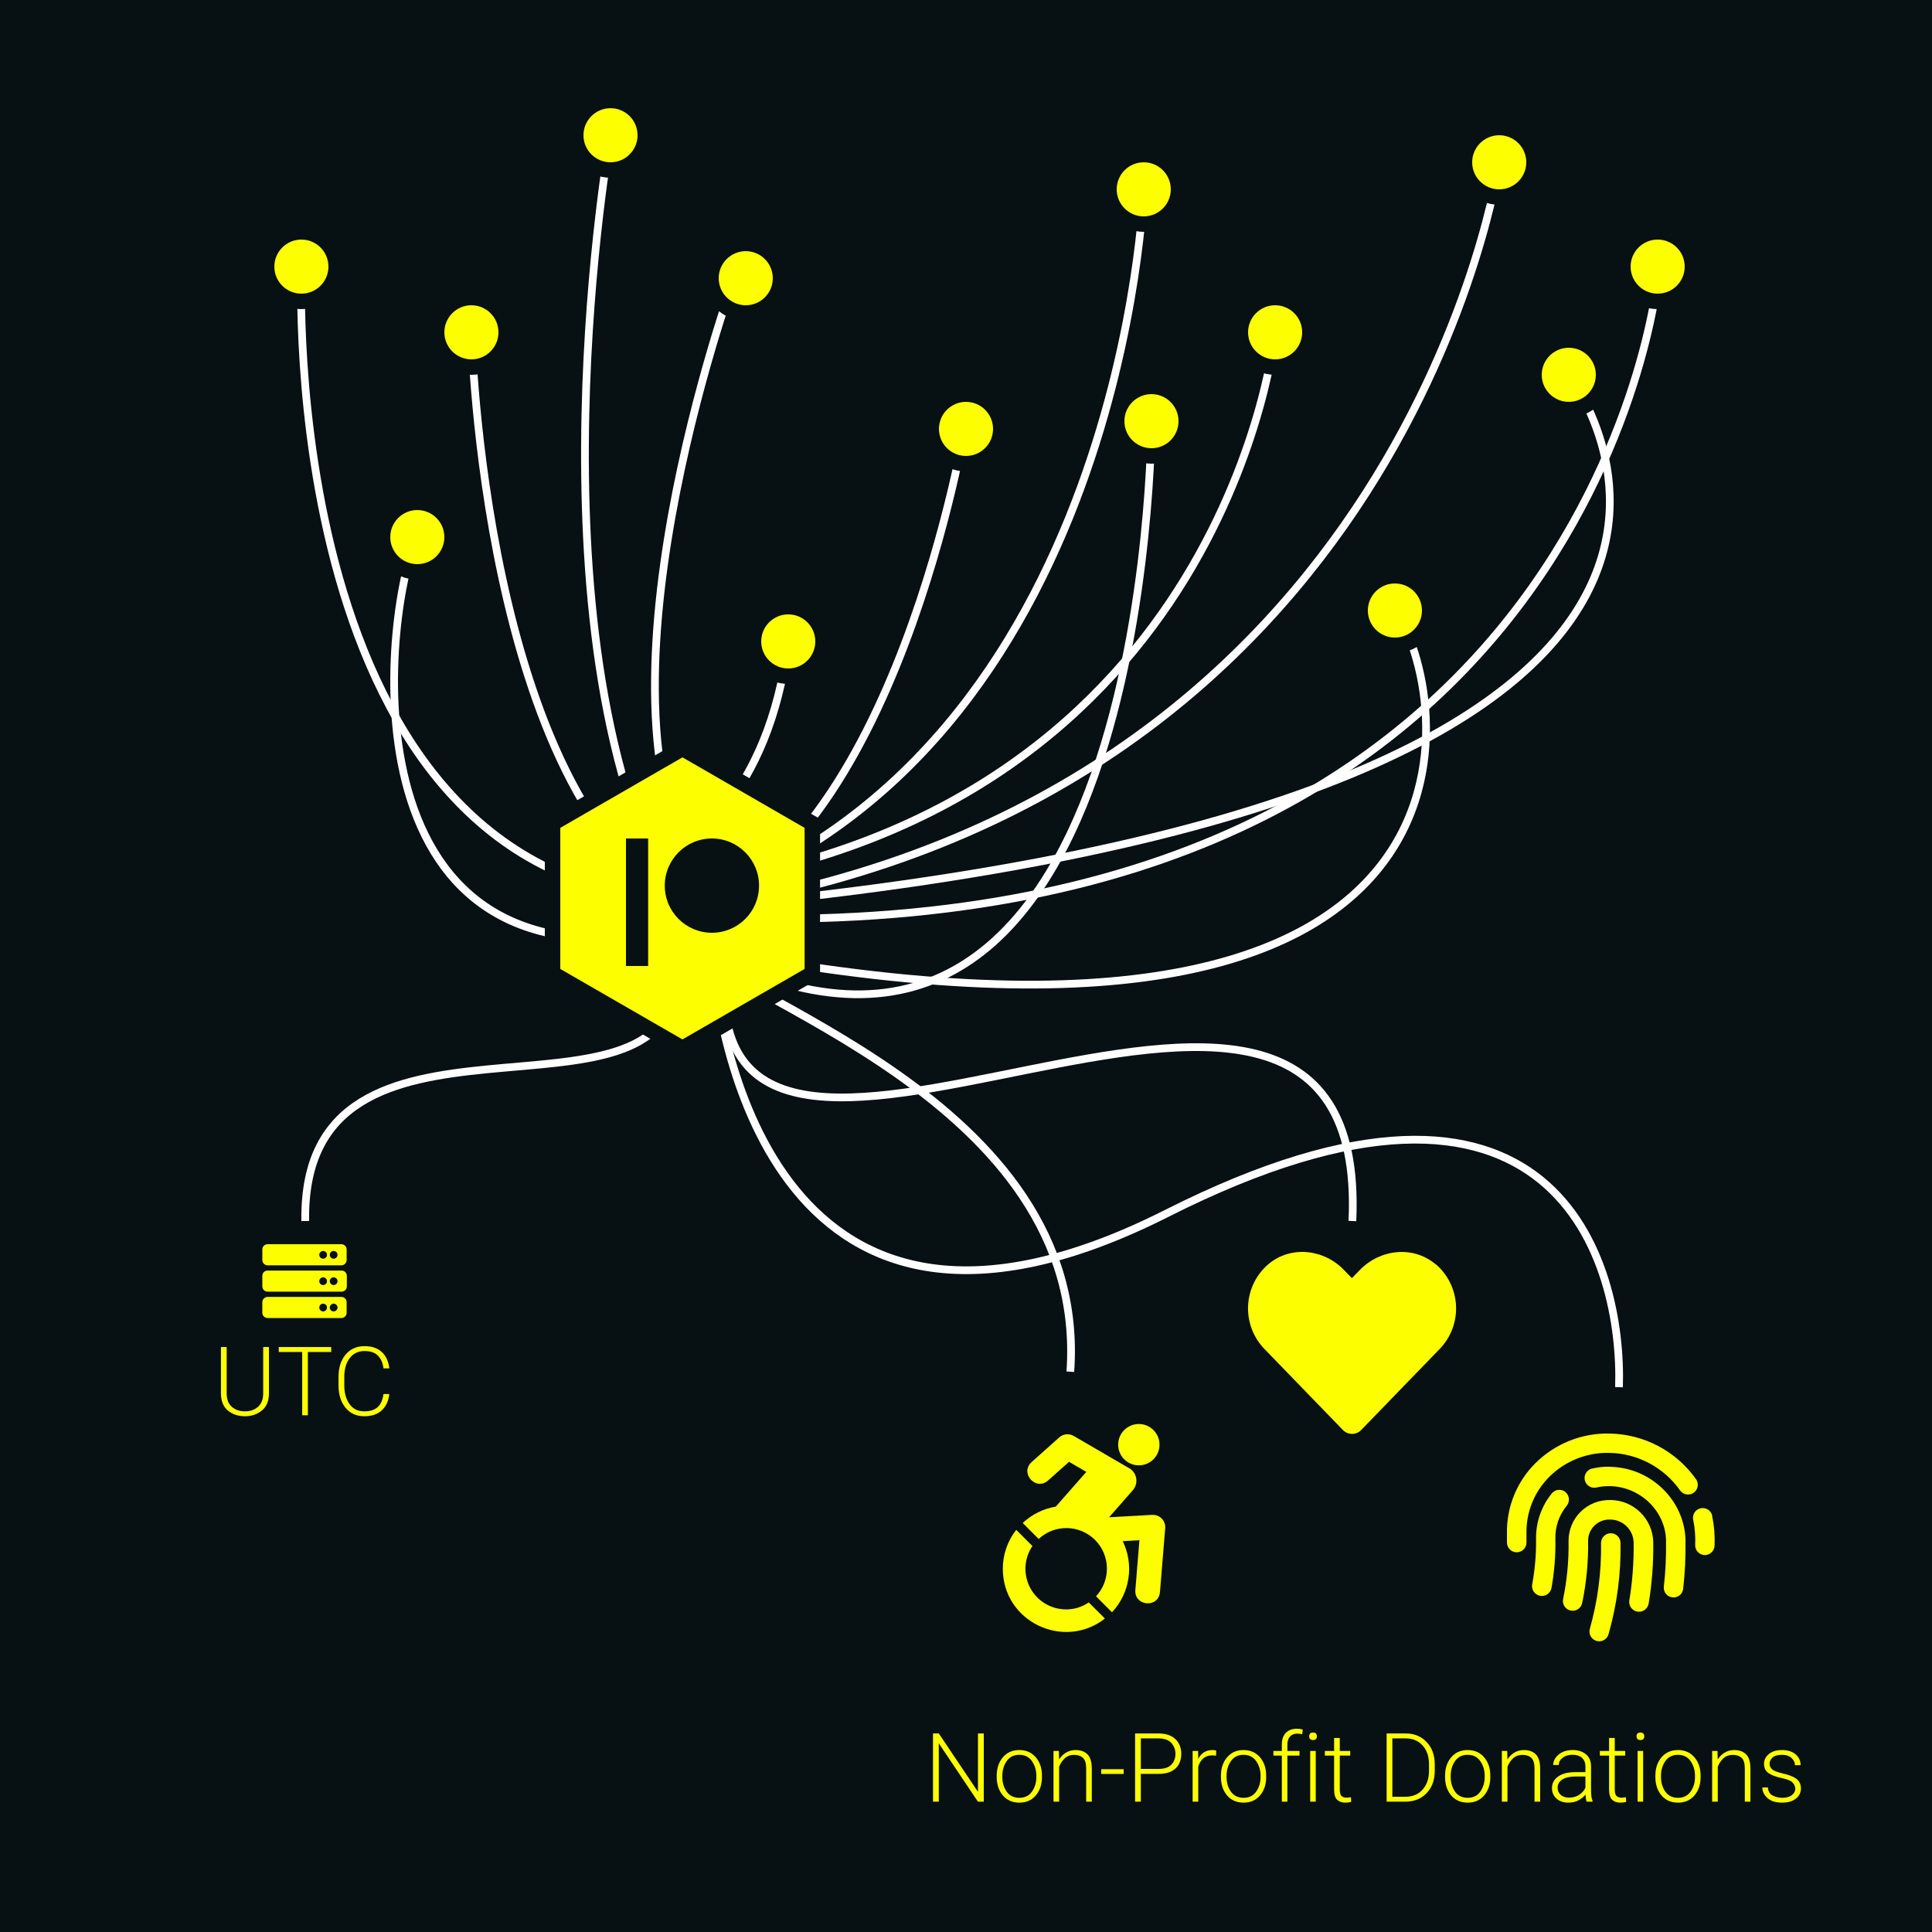
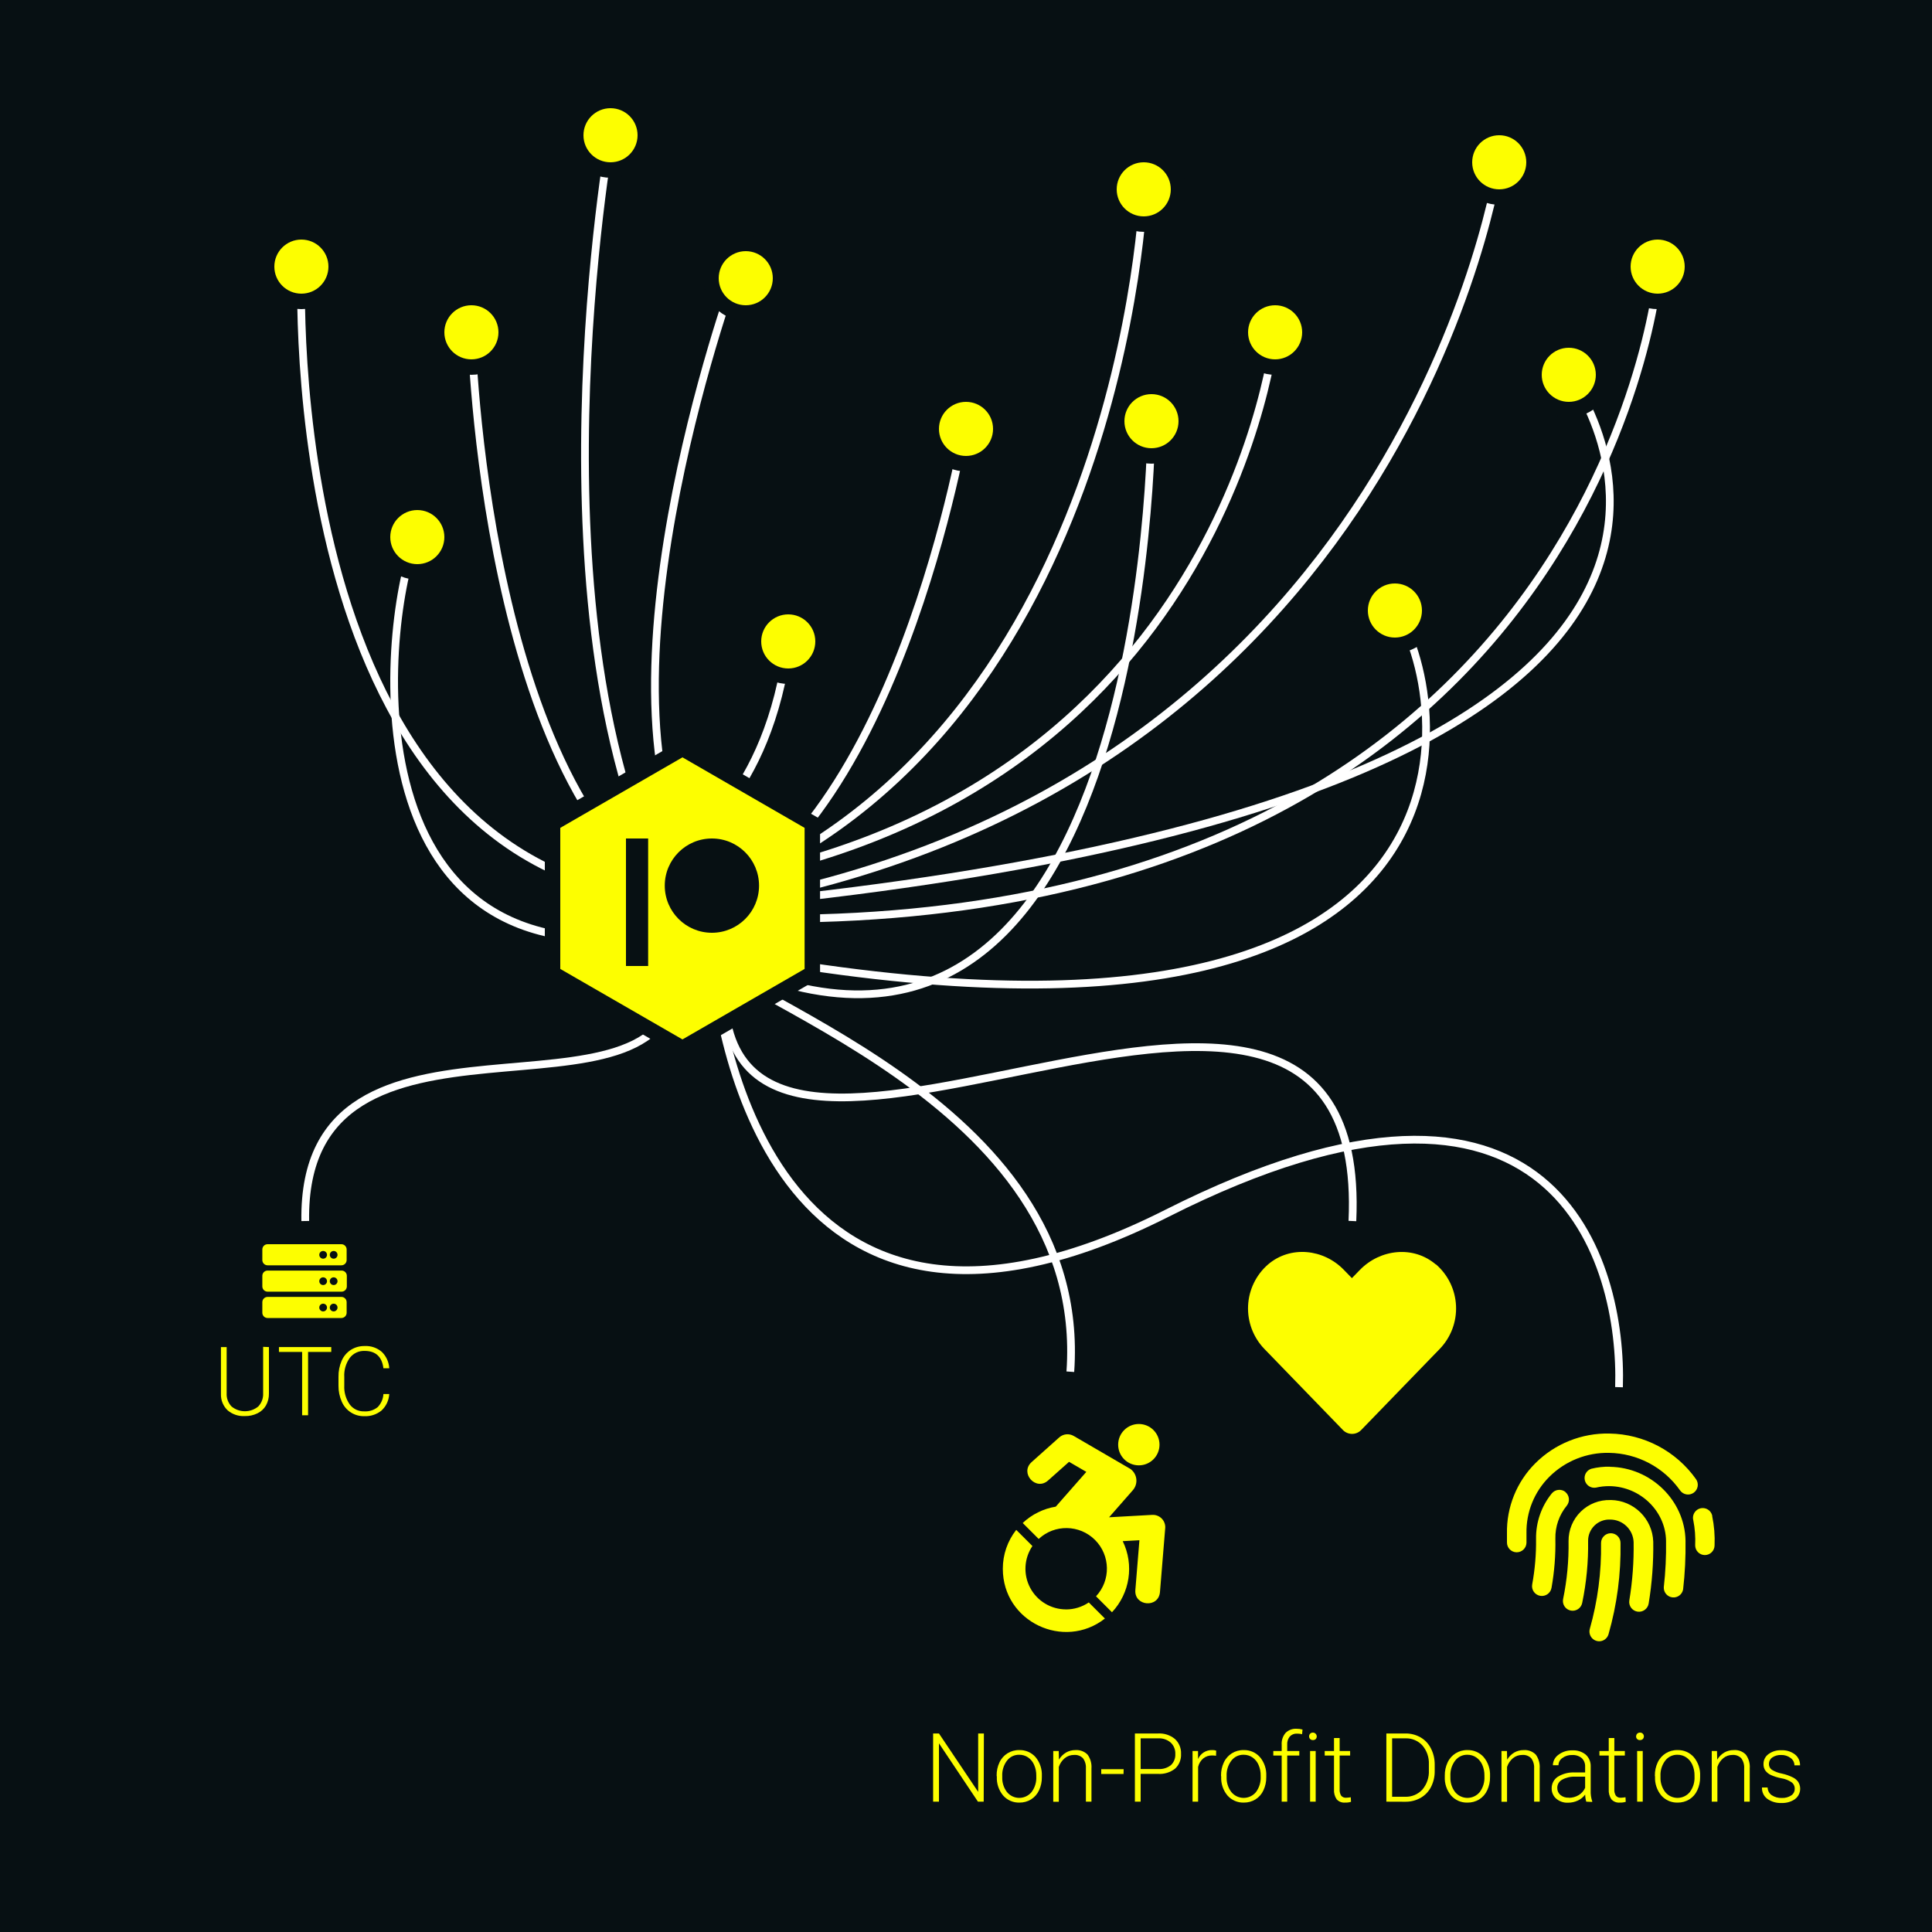
<svg xmlns="http://www.w3.org/2000/svg" viewBox="0 0 500 500">
  <defs>
-     <style>.a{fill:#071013;}.b{fill:none;stroke:#fff;stroke-miterlimit:10;stroke-width:2px;}.c,.d{fill:#fdfe00;}.d{font-size:24.82px;font-family:Roboto-Light, Roboto;font-weight:300;}.e{letter-spacing:-0.01em;}.f{letter-spacing:-0.01em;}.g{letter-spacing:0em;}</style>
+     <style>.a{fill:#071013;}.b{fill:none;stroke:#fff;stroke-miterlimit:10;stroke-width:2px;}.c{fill:#fdfe00;}</style>
  </defs>
  <rect class="a" width="500" height="500" />
  <path class="b" d="M177,233C71,229,78,69,78,69" />
  <path class="b" d="M177,235c-52-29-55-149-55-149" />
  <path class="b" d="M158,35s-22.58,127,15.71,198" />
  <path class="b" d="M406,97s85,110-226,138" />
  <path class="b" d="M429,72S411.76,251,174.88,237" />
  <path class="b" d="M330,86S318,208,180,229" />
  <path class="b" d="M388,42S364.55,206,182.27,235" />
  <path class="b" d="M296,49s-5,145-116,184" />
  <path class="b" d="M177,237.13C232,220.25,250,109,250,109" />
  <path class="b" d="M190,72s-40.45,111.39-7.73,157.2" />
  <path class="b" d="M298,109s0,199-118,136" />
  <path class="b" d="M108,139c-8,16-22,119,66,102" />
  <path class="b" d="M176.62,219.08S199,207,204,166" />
  <path class="b" d="M175,253c-1.16,43.28-97-1-96,63" />
  <path class="b" d="M350,316c5-110-176.58,29.38-161.68-70.41" />
  <path class="b" d="M177,243c9,15,105,41,100,112" />
  <path class="b" d="M184.24,247.17C186,269,201,365,302,314s118,13,117,45" />
  <path class="b" d="M361,158c14,19,35,130-181,87" />
  <circle class="c" cx="78" cy="69" r="9" />
  <path class="a" d="M78,62a7,7,0,1,1-7,7,7,7,0,0,1,7-7m0-4A11,11,0,1,0,89,69,11,11,0,0,0,78,58Z" />
  <circle class="c" cx="122" cy="86" r="9" />
  <path class="a" d="M122,79a7,7,0,1,1-7,7,7,7,0,0,1,7-7m0-4a11,11,0,1,0,11,11,11,11,0,0,0-11-11Z" />
  <circle class="c" cx="108" cy="139" r="9" />
  <path class="a" d="M108,132a7,7,0,1,1-7,7,7,7,0,0,1,7-7m0-4a11,11,0,1,0,11,11,11,11,0,0,0-11-11Z" />
  <circle class="c" cx="158" cy="35" r="9" />
  <path class="a" d="M158,28a7,7,0,1,1-7,7,7,7,0,0,1,7-7m0-4a11,11,0,1,0,11,11,11,11,0,0,0-11-11Z" />
  <circle class="c" cx="193" cy="72" r="9" />
  <path class="a" d="M193,65a7,7,0,1,1-7,7,7,7,0,0,1,7-7m0-4a11,11,0,1,0,11,11,11,11,0,0,0-11-11Z" />
  <circle class="c" cx="250" cy="111" r="9" />
  <path class="a" d="M250,104a7,7,0,1,1-7,7,7,7,0,0,1,7-7m0-4a11,11,0,1,0,11,11,11,11,0,0,0-11-11Z" />
  <circle class="c" cx="296" cy="49" r="9" />
  <path class="a" d="M296,42a7,7,0,1,1-7,7,7,7,0,0,1,7-7m0-4a11,11,0,1,0,11,11,11,11,0,0,0-11-11Z" />
  <circle class="c" cx="330" cy="86" r="9" />
  <path class="a" d="M330,79a7,7,0,1,1-7,7,7,7,0,0,1,7-7m0-4a11,11,0,1,0,11,11,11,11,0,0,0-11-11Z" />
  <circle class="c" cx="298" cy="109" r="9" />
  <path class="a" d="M298,102a7,7,0,1,1-7,7,7,7,0,0,1,7-7m0-4a11,11,0,1,0,11,11,11,11,0,0,0-11-11Z" />
  <circle class="c" cx="388" cy="42" r="9" />
  <path class="a" d="M388,35a7,7,0,1,1-7,7,7,7,0,0,1,7-7m0-4a11,11,0,1,0,11,11,11,11,0,0,0-11-11Z" />
  <circle class="c" cx="429" cy="69" r="9" />
  <path class="a" d="M429,62a7,7,0,1,1-7,7,7,7,0,0,1,7-7m0-4a11,11,0,1,0,11,11,11,11,0,0,0-11-11Z" />
  <circle class="c" cx="406" cy="97" r="9" />
  <path class="a" d="M406,90a7,7,0,1,1-7,7,7,7,0,0,1,7-7m0-4a11,11,0,1,0,11,11,11,11,0,0,0-11-11Z" />
  <circle class="c" cx="361" cy="158" r="9" />
  <path class="a" d="M361,151a7,7,0,1,1-7,7,7,7,0,0,1,7-7m0-4a11,11,0,1,0,11,11,11,11,0,0,0-11-11Z" />
  <polygon class="c" points="143 251.92 143 213.1 176.62 193.69 210.23 213.1 210.23 251.92 176.62 271.33 143 251.92" />
  <path class="a" d="M176.62,196l31.61,18.25v36.51L176.62,269,145,250.76V214.25L176.62,196m0-4.62-2,1.16L143,210.79l-2,1.15v41.13l2,1.16,31.62,18.25,2,1.16,2-1.16,31.61-18.25,2-1.16V211.94l-2-1.15-31.61-18.25-2-1.16Z" />
  <rect class="a" x="162" y="217" width="5.74" height="33" />
  <circle class="a" cx="184.24" cy="229.2" r="12.2" />
  <circle class="c" cx="204" cy="166" r="9" />
  <path class="a" d="M204,159a7,7,0,1,1-7,7,7,7,0,0,1,7-7m0-4a11,11,0,1,0,11,11,11,11,0,0,0-11-11Z" />
-   <text class="d" transform="translate(55.21 366.27)">U<tspan class="e" x="16.31" y="0">T</tspan>
-     <tspan x="30.8" y="0">C</tspan>
-   </text>
-   <text class="d" transform="translate(239.21 466.27)">Non-P<tspan class="f" x="67.55" y="0">r</tspan>
-     <tspan class="g" x="75.66" y="0">ofit Donations</tspan>
-   </text>
+   <path class="c" d="M69.6,348.62v12.05a6.07,6.07,0,0,1-.79,3.1,5.06,5.06,0,0,1-2.19,2,7,7,0,0,1-3.24.71A6.33,6.33,0,0,1,58.92,365a5.55,5.55,0,0,1-1.74-4.21V348.62h1.48v11.94A4.58,4.58,0,0,0,59.93,364a5.45,5.45,0,0,0,6.9,0,4.61,4.61,0,0,0,1.27-3.44v-12Z" />
+   <path class="c" d="M85.73,349.88h-6v16.39H78.19V349.88h-6v-1.26H85.73Z" />
+   <path class="c" d="M100.74,360.77a6.32,6.32,0,0,1-2,4.27,6.61,6.61,0,0,1-4.5,1.47,6.16,6.16,0,0,1-3.47-1,6.28,6.28,0,0,1-2.33-2.78,9.92,9.92,0,0,1-.84-4.11v-2.3a10,10,0,0,1,.82-4.16,6.32,6.32,0,0,1,2.37-2.81,6.46,6.46,0,0,1,3.56-1,6.32,6.32,0,0,1,4.48,1.53,6.44,6.44,0,0,1,1.91,4.23H99.23q-.56-4.5-4.88-4.5a4.62,4.62,0,0,0-3.82,1.8,7.77,7.77,0,0,0-1.43,5v2.16a7.78,7.78,0,0,0,1.39,4.87,4.45,4.45,0,0,0,3.75,1.82,5,5,0,0,0,3.53-1.12,5.36,5.36,0,0,0,1.46-3.36Z" />
+   <path class="c" d="M254.58,466.27h-1.49L243,451.17v15.1h-1.51V448.62H243l10.15,15.12V448.62h1.48Z" />
+   <path class="c" d="M257.93,459.52a7.72,7.72,0,0,1,.73-3.41,5.5,5.5,0,0,1,5.11-3.19,5.4,5.4,0,0,1,4.24,1.83,7.11,7.11,0,0,1,1.62,4.87v.3a7.73,7.73,0,0,1-.73,3.42,5.51,5.51,0,0,1-2.06,2.35,5.69,5.69,0,0,1-3,.82,5.4,5.4,0,0,1-4.23-1.83,7.06,7.06,0,0,1-1.63-4.87Zm1.45.4a6,6,0,0,0,1.22,3.86,4.11,4.11,0,0,0,6.37,0,6.1,6.1,0,0,0,1.22-4v-.28a6.53,6.53,0,0,0-.56-2.75,4.43,4.43,0,0,0-1.56-1.93,4,4,0,0,0-2.3-.69,3.87,3.87,0,0,0-3.16,1.52,6.14,6.14,0,0,0-1.23,4Z" />
+   <path class="c" d="M274,453.16l.05,2.24a5.26,5.26,0,0,1,1.84-1.85,4.85,4.85,0,0,1,2.44-.63,4,4,0,0,1,3.14,1.18,5.41,5.41,0,0,1,1,3.57v8.6h-1.44v-8.62a4,4,0,0,0-.75-2.61,2.9,2.9,0,0,0-2.34-.86,3.69,3.69,0,0,0-2.39.84,4.93,4.93,0,0,0-1.53,2.27v9h-1.44V453.16Z" />
+   <path class="c" d="M290.77,459.1H285v-1.23h5.8Z" />
+   <path class="c" d="M295.2,459.08v7.19h-1.49V448.62h6a6.31,6.31,0,0,1,4.34,1.41,4.91,4.91,0,0,1,1.6,3.87,4.82,4.82,0,0,1-1.54,3.83,6.51,6.51,0,0,1-4.44,1.35Zm0-1.26h4.52a4.77,4.77,0,0,0,3.31-1,3.68,3.68,0,0,0,1.14-2.87A3.83,3.83,0,0,0,303,451a4.54,4.54,0,0,0-3.22-1.12H295.2Z" />
+   <path class="c" d="M314.71,454.39a6.08,6.08,0,0,0-1-.08,3.52,3.52,0,0,0-2.3.76,4.1,4.1,0,0,0-1.34,2.2v9h-1.44V453.16h1.42l0,2.08a3.86,3.86,0,0,1,3.7-2.32,2.54,2.54,0,0,1,1,.15Z" />
+   <path class="c" d="M316,459.52a7.72,7.72,0,0,1,.73-3.41,5.5,5.5,0,0,1,5.11-3.19,5.39,5.39,0,0,1,4.24,1.83,7.06,7.06,0,0,1,1.63,4.87v.3a7.74,7.74,0,0,1-.74,3.42,5.38,5.38,0,0,1-2.06,2.35,5.68,5.68,0,0,1-3,.82,5.42,5.42,0,0,1-4.24-1.83,7.06,7.06,0,0,1-1.63-4.87Zm1.45.4a6,6,0,0,0,1.22,3.86,4.12,4.12,0,0,0,6.38,0,6.16,6.16,0,0,0,1.21-4v-.28a6.69,6.69,0,0,0-.55-2.75,4.45,4.45,0,0,0-1.57-1.93,4,4,0,0,0-2.3-.69,3.87,3.87,0,0,0-3.16,1.52,6.14,6.14,0,0,0-1.23,4Z" />
+   <path class="c" d="M331.7,466.27V454.34h-2.17v-1.18h2.17v-1.59a4.29,4.29,0,0,1,1-3.09,3.73,3.73,0,0,1,2.85-1.08,5.85,5.85,0,0,1,1.54.2l-.11,1.21a5.44,5.44,0,0,0-1.32-.15,2.38,2.38,0,0,0-1.87.75,3.09,3.09,0,0,0-.66,2.12v1.63h3.13v1.18h-3.13v11.93Z" />
+   <path class="c" d="M338.79,449.37a1,1,0,0,1,.27-.69,1,1,0,0,1,.73-.29,1,1,0,0,1,.73,1.67,1,1,0,0,1-.73.27,1,1,0,0,1-.73-.27A1,1,0,0,1,338.79,449.37Zm1.71,16.9h-1.45V453.16h1.45Z" />
+   <path class="c" d="M346.7,449.8v3.36h2.71v1.18H346.7v8.75a2.78,2.78,0,0,0,.39,1.63,1.51,1.51,0,0,0,1.32.53,9.07,9.07,0,0,0,1.17-.12l.06,1.18a4.66,4.66,0,0,1-1.55.2,2.61,2.61,0,0,1-2.17-.86,4.1,4.1,0,0,1-.68-2.55v-8.76h-2.41v-1.18h2.41V449.8Z" />
+   <path class="c" d="M358.79,466.27V448.62h4.94a7.68,7.68,0,0,1,3.89,1,6.85,6.85,0,0,1,2.68,2.83,9,9,0,0,1,1,4.2v1.62a8.86,8.86,0,0,1-.95,4.19,6.83,6.83,0,0,1-2.7,2.83,7.93,7.93,0,0,1-4,1Zm1.49-16.39V465h3.35a5.76,5.76,0,0,0,4.47-1.85,7.15,7.15,0,0,0,1.69-5V456.6a7,7,0,0,0-1.67-4.87,5.65,5.65,0,0,0-4.37-1.85Z" />
+   <path class="c" d="M373.91,459.52a7.72,7.72,0,0,1,.73-3.41,5.5,5.5,0,0,1,5.11-3.19,5.4,5.4,0,0,1,4.24,1.83,7.11,7.11,0,0,1,1.63,4.87v.3a7.74,7.74,0,0,1-.74,3.42,5.51,5.51,0,0,1-2.06,2.35,5.69,5.69,0,0,1-3.05.82,5.4,5.4,0,0,1-4.23-1.83,7.06,7.06,0,0,1-1.63-4.87Zm1.45.4a6,6,0,0,0,1.22,3.86,4.12,4.12,0,0,0,6.38,0,6.16,6.16,0,0,0,1.21-4v-.28a6.69,6.69,0,0,0-.55-2.75,4.52,4.52,0,0,0-1.57-1.93,4,4,0,0,0-2.3-.69,3.87,3.87,0,0,0-3.16,1.52,6.14,6.14,0,0,0-1.23,4Z" />
+   <path class="c" d="M390,453.16l.05,2.24a5.26,5.26,0,0,1,1.84-1.85,4.85,4.85,0,0,1,2.44-.63,4,4,0,0,1,3.14,1.18,5.41,5.41,0,0,1,1,3.57v8.6h-1.44v-8.62a4,4,0,0,0-.75-2.61,2.9,2.9,0,0,0-2.34-.86,3.71,3.71,0,0,0-2.39.84,4.93,4.93,0,0,0-1.53,2.27v9h-1.44V453.16Z" />
+   <path class="c" d="M410.52,466.27a7,7,0,0,1-.28-1.83A5,5,0,0,1,408.3,466a6,6,0,0,1-2.5.54,4.39,4.39,0,0,1-3.06-1.05,3.43,3.43,0,0,1-1.17-2.67,3.53,3.53,0,0,1,1.59-3,7.67,7.67,0,0,1,4.44-1.11h2.63v-1.49a2.88,2.88,0,0,0-.86-2.21,3.58,3.58,0,0,0-2.53-.81,3.94,3.94,0,0,0-2.51.78,2.29,2.29,0,0,0-1,1.86h-1.45a3.39,3.39,0,0,1,1.45-2.71,5.64,5.64,0,0,1,3.58-1.14,5.11,5.11,0,0,1,3.46,1.09,3.93,3.93,0,0,1,1.3,3.06v6.21a7.84,7.84,0,0,0,.4,2.85v.14Zm-4.56-1a4.91,4.91,0,0,0,2.61-.7,4.19,4.19,0,0,0,1.66-1.88v-2.89h-2.59a6.49,6.49,0,0,0-3.4.8,2.38,2.38,0,0,0-1.22,2.11,2.32,2.32,0,0,0,.82,1.83A3,3,0,0,0,406,465.23Z" />
+   <path class="c" d="M417.79,449.8v3.36h2.72v1.18h-2.72v8.75a2.77,2.77,0,0,0,.4,1.63,1.51,1.51,0,0,0,1.31.53,9,9,0,0,0,1.18-.12l.06,1.18a4.66,4.66,0,0,1-1.55.2,2.6,2.6,0,0,1-2.17-.86,4.1,4.1,0,0,1-.68-2.55v-8.76h-2.41v-1.18h2.41V449.8Z" />
+   <path class="c" d="M423.43,449.37a1,1,0,0,1,.27-.69,1,1,0,0,1,.72-.29,1,1,0,0,1,.74.29,1,1,0,0,1,0,1.38,1,1,0,0,1-.74.27.93.93,0,0,1-1-1Zm1.71,16.9h-1.45V453.16h1.45Z" />
+   <path class="c" d="M428.28,459.52a7.72,7.72,0,0,1,.73-3.41,5.5,5.5,0,0,1,5.11-3.19,5.39,5.39,0,0,1,4.24,1.83,7.06,7.06,0,0,1,1.63,4.87v.3a7.74,7.74,0,0,1-.74,3.42,5.38,5.38,0,0,1-2.06,2.35,5.65,5.65,0,0,1-3,.82,5.42,5.42,0,0,1-4.24-1.83,7.06,7.06,0,0,1-1.63-4.87Zm1.45.4a6,6,0,0,0,1.22,3.86,4.12,4.12,0,0,0,6.38,0,6.16,6.16,0,0,0,1.21-4v-.28a6.69,6.69,0,0,0-.55-2.75,4.45,4.45,0,0,0-1.57-1.93,4,4,0,0,0-2.3-.69,3.87,3.87,0,0,0-3.16,1.52,6.14,6.14,0,0,0-1.23,4Z" />
+   <path class="c" d="M444.36,453.16l.05,2.24a5.26,5.26,0,0,1,1.84-1.85,4.85,4.85,0,0,1,2.44-.63,3.94,3.94,0,0,1,3.14,1.18,5.35,5.35,0,0,1,1,3.57v8.6h-1.44v-8.62a4,4,0,0,0-.75-2.61,2.88,2.88,0,0,0-2.34-.86A3.66,3.66,0,0,0,446,455a4.94,4.94,0,0,0-1.54,2.27v9H443V453.16Z" />
+   <path class="c" d="M464.47,462.94a2,2,0,0,0-.87-1.73,6.57,6.57,0,0,0-2.61-1,12.11,12.11,0,0,1-2.71-.85,3.7,3.7,0,0,1-1.43-1.17,2.92,2.92,0,0,1-.46-1.67,3.12,3.12,0,0,1,1.29-2.56,5.23,5.23,0,0,1,3.32-1,5.43,5.43,0,0,1,3.53,1.08,3.49,3.49,0,0,1,1.32,2.83H464.4a2.33,2.33,0,0,0-1-1.91,3.83,3.83,0,0,0-2.44-.77,3.74,3.74,0,0,0-2.29.64,2,2,0,0,0-.87,1.65,1.78,1.78,0,0,0,.72,1.52,7.65,7.65,0,0,0,2.63,1,12.16,12.16,0,0,1,2.86,1,3.66,3.66,0,0,1,1.41,1.22,3.35,3.35,0,0,1-.87,4.39,5.76,5.76,0,0,1-3.5,1,5.89,5.89,0,0,1-3.71-1.1A3.43,3.43,0,0,1,456,462.6h1.46a2.49,2.49,0,0,0,1.07,2,4.41,4.41,0,0,0,2.61.71,4.08,4.08,0,0,0,2.45-.67A2,2,0,0,0,464.47,462.94Z" />
  <path class="c" d="M301.56,395.42,300.2,412c-.35,4.28-6.72,3.69-6.37-.51l1.05-12.88-4.32.24a16.38,16.38,0,0,1-2.78,18.4l-4.13-4.13a10.5,10.5,0,0,0-14.84-14.84l-4.13-4.13a16.28,16.28,0,0,1,8.55-4.23l7.91-9-4.47-2.6-5.43,4.83c-3.15,2.82-7.42-1.94-4.25-4.77l7.14-6.38a3.2,3.2,0,0,1,3.74-.38s14.64,8.5,14.66,8.53a3.74,3.74,0,0,1,.64,5.52l-6.14,7,11.15-.62a3.2,3.2,0,0,1,3.38,3.44Zm-6.83-16.19a5.35,5.35,0,1,0-5.35-5.35A5.34,5.34,0,0,0,294.73,379.23Zm-18.85,37.28a10.51,10.51,0,0,1-8.69-16.4L263,395.93A16.22,16.22,0,0,0,259.53,406c0,13.74,15.83,21.17,26.42,12.88l-4.17-4.17a10.5,10.5,0,0,1-5.9,1.81Z" />
  <path class="c" d="M371.56,327.22c-5.76-4.91-14.33-4-19.62,1.43l-2.07,2.13-2.07-2.13c-5.27-5.46-13.85-6.34-19.61-1.43a15.09,15.09,0,0,0-1,21.85l20.34,21a3.29,3.29,0,0,0,4.76,0l20.34-21a15.09,15.09,0,0,0-1-21.85Z" />
  <path class="c" d="M416.87,396.8a2.52,2.52,0,0,0-2.52,2.53,77,77,0,0,1-2.91,22.23,2.53,2.53,0,0,0,2.43,3.2,2.51,2.51,0,0,0,2.42-1.84,80.8,80.8,0,0,0,3.1-23.59,2.52,2.52,0,0,0-2.52-2.53Zm-.09-8.59a10.52,10.52,0,0,0-10.84,10.63,68.91,68.91,0,0,1-1.41,15,2.52,2.52,0,1,0,4.94,1A73.36,73.36,0,0,0,411,398.76a5.48,5.48,0,0,1,5.73-5.5,6.08,6.08,0,0,1,6.05,5.83,84.46,84.46,0,0,1-1.11,15.08,2.52,2.52,0,0,0,5,.83,90,90,0,0,0,1.19-16,11.17,11.17,0,0,0-11-10.8Zm-11.63-2.08a2.53,2.53,0,0,0-3.55.37,18.22,18.22,0,0,0-4.07,11.77,61.09,61.09,0,0,1-1,11.78,2.52,2.52,0,1,0,5,.89,65.45,65.45,0,0,0,1-12.75,13,13,0,0,1,2.94-8.51,2.52,2.52,0,0,0-.36-3.55Zm11.5-6.55a18.53,18.53,0,0,0-4.81.53A2.52,2.52,0,0,0,413,385a14.72,14.72,0,0,1,3.58-.39c7.92.12,14.47,6.46,14.59,14.14a93.49,93.49,0,0,1-.58,12,2.52,2.52,0,0,0,5,.57,98.19,98.19,0,0,0,.62-12.6c-.17-10.38-8.94-18.95-19.57-19.11Zm26.49,12.77a2.52,2.52,0,1,0-4.92,1.08,26.62,26.62,0,0,1,.49,6.48,2.52,2.52,0,0,0,2.5,2.54h0a2.52,2.52,0,0,0,2.52-2.5,30.91,30.91,0,0,0-.62-7.6Zm-4.21-9.54A28,28,0,0,0,416.52,371a26.34,26.34,0,0,0-19.16,7.67A25,25,0,0,0,390,396.88l0,2.25a2.53,2.53,0,0,0,2.45,2.6h.08a2.53,2.53,0,0,0,2.52-2.45V396.8a20.08,20.08,0,0,1,5.92-14.61A21.27,21.27,0,0,1,416.45,376a22.9,22.9,0,0,1,18.35,9.71,2.52,2.52,0,1,0,4.13-2.9Z" />
  <path class="c" d="M69.25,343.1a3.37,3.37,0,0,1-3.36-3.37V337a3.33,3.33,0,0,1,.7-2,3.34,3.34,0,0,1-.7-2v-2.73a3.33,3.33,0,0,1,.7-2,3.34,3.34,0,0,1-.7-2.05v-2.73A3.37,3.37,0,0,1,69.25,320h19.1a3.36,3.36,0,0,1,3.36,3.36v2.73a3.4,3.4,0,0,1-.69,2.05,3.39,3.39,0,0,1,.69,2v2.73a3.33,3.33,0,0,1-.69,2,3.33,3.33,0,0,1,.69,2v2.73a3.36,3.36,0,0,1-3.36,3.37Z" />
  <path class="a" d="M88.35,322a1.36,1.36,0,0,1,1.36,1.36v2.73a1.36,1.36,0,0,1-1.36,1.37H69.25a1.36,1.36,0,0,1-1.36-1.37v-2.73A1.36,1.36,0,0,1,69.25,322h19.1m-2,3.75a1,1,0,1,0-1-1,1,1,0,0,0,1,1m-2.72,0a1,1,0,1,0-1-1,1,1,0,0,0,1,1m4.77,3.07a1.36,1.36,0,0,1,1.36,1.36v2.73a1.36,1.36,0,0,1-1.36,1.37H69.25a1.36,1.36,0,0,1-1.36-1.37v-2.73a1.36,1.36,0,0,1,1.36-1.36h19.1m-2,3.75a1,1,0,1,0-1-1,1,1,0,0,0,1,1m-2.72,0a1,1,0,1,0-1-1,1,1,0,0,0,1,1m4.77,3.07A1.36,1.36,0,0,1,89.71,337v2.73a1.36,1.36,0,0,1-1.36,1.37H69.25a1.36,1.36,0,0,1-1.36-1.37V337a1.36,1.36,0,0,1,1.36-1.36h19.1m-2,3.75a1,1,0,1,0-1-1,1,1,0,0,0,1,1m-2.72,0a1,1,0,1,0-1-1,1,1,0,0,0,1,1M88.35,318H69.25a5.37,5.37,0,0,0-5.36,5.36v2.73a5.18,5.18,0,0,0,.41,2.05,5.16,5.16,0,0,0-.41,2v2.73a5.18,5.18,0,0,0,.41,2,5.16,5.16,0,0,0-.41,2v2.73a5.38,5.38,0,0,0,5.36,5.37h19.1a5.37,5.37,0,0,0,5.36-5.37V337a5.34,5.34,0,0,0-.4-2,5.35,5.35,0,0,0,.4-2v-2.73a5.34,5.34,0,0,0-.4-2,5.35,5.35,0,0,0,.4-2.05v-2.73A5.37,5.37,0,0,0,88.35,318Z" />
</svg>
